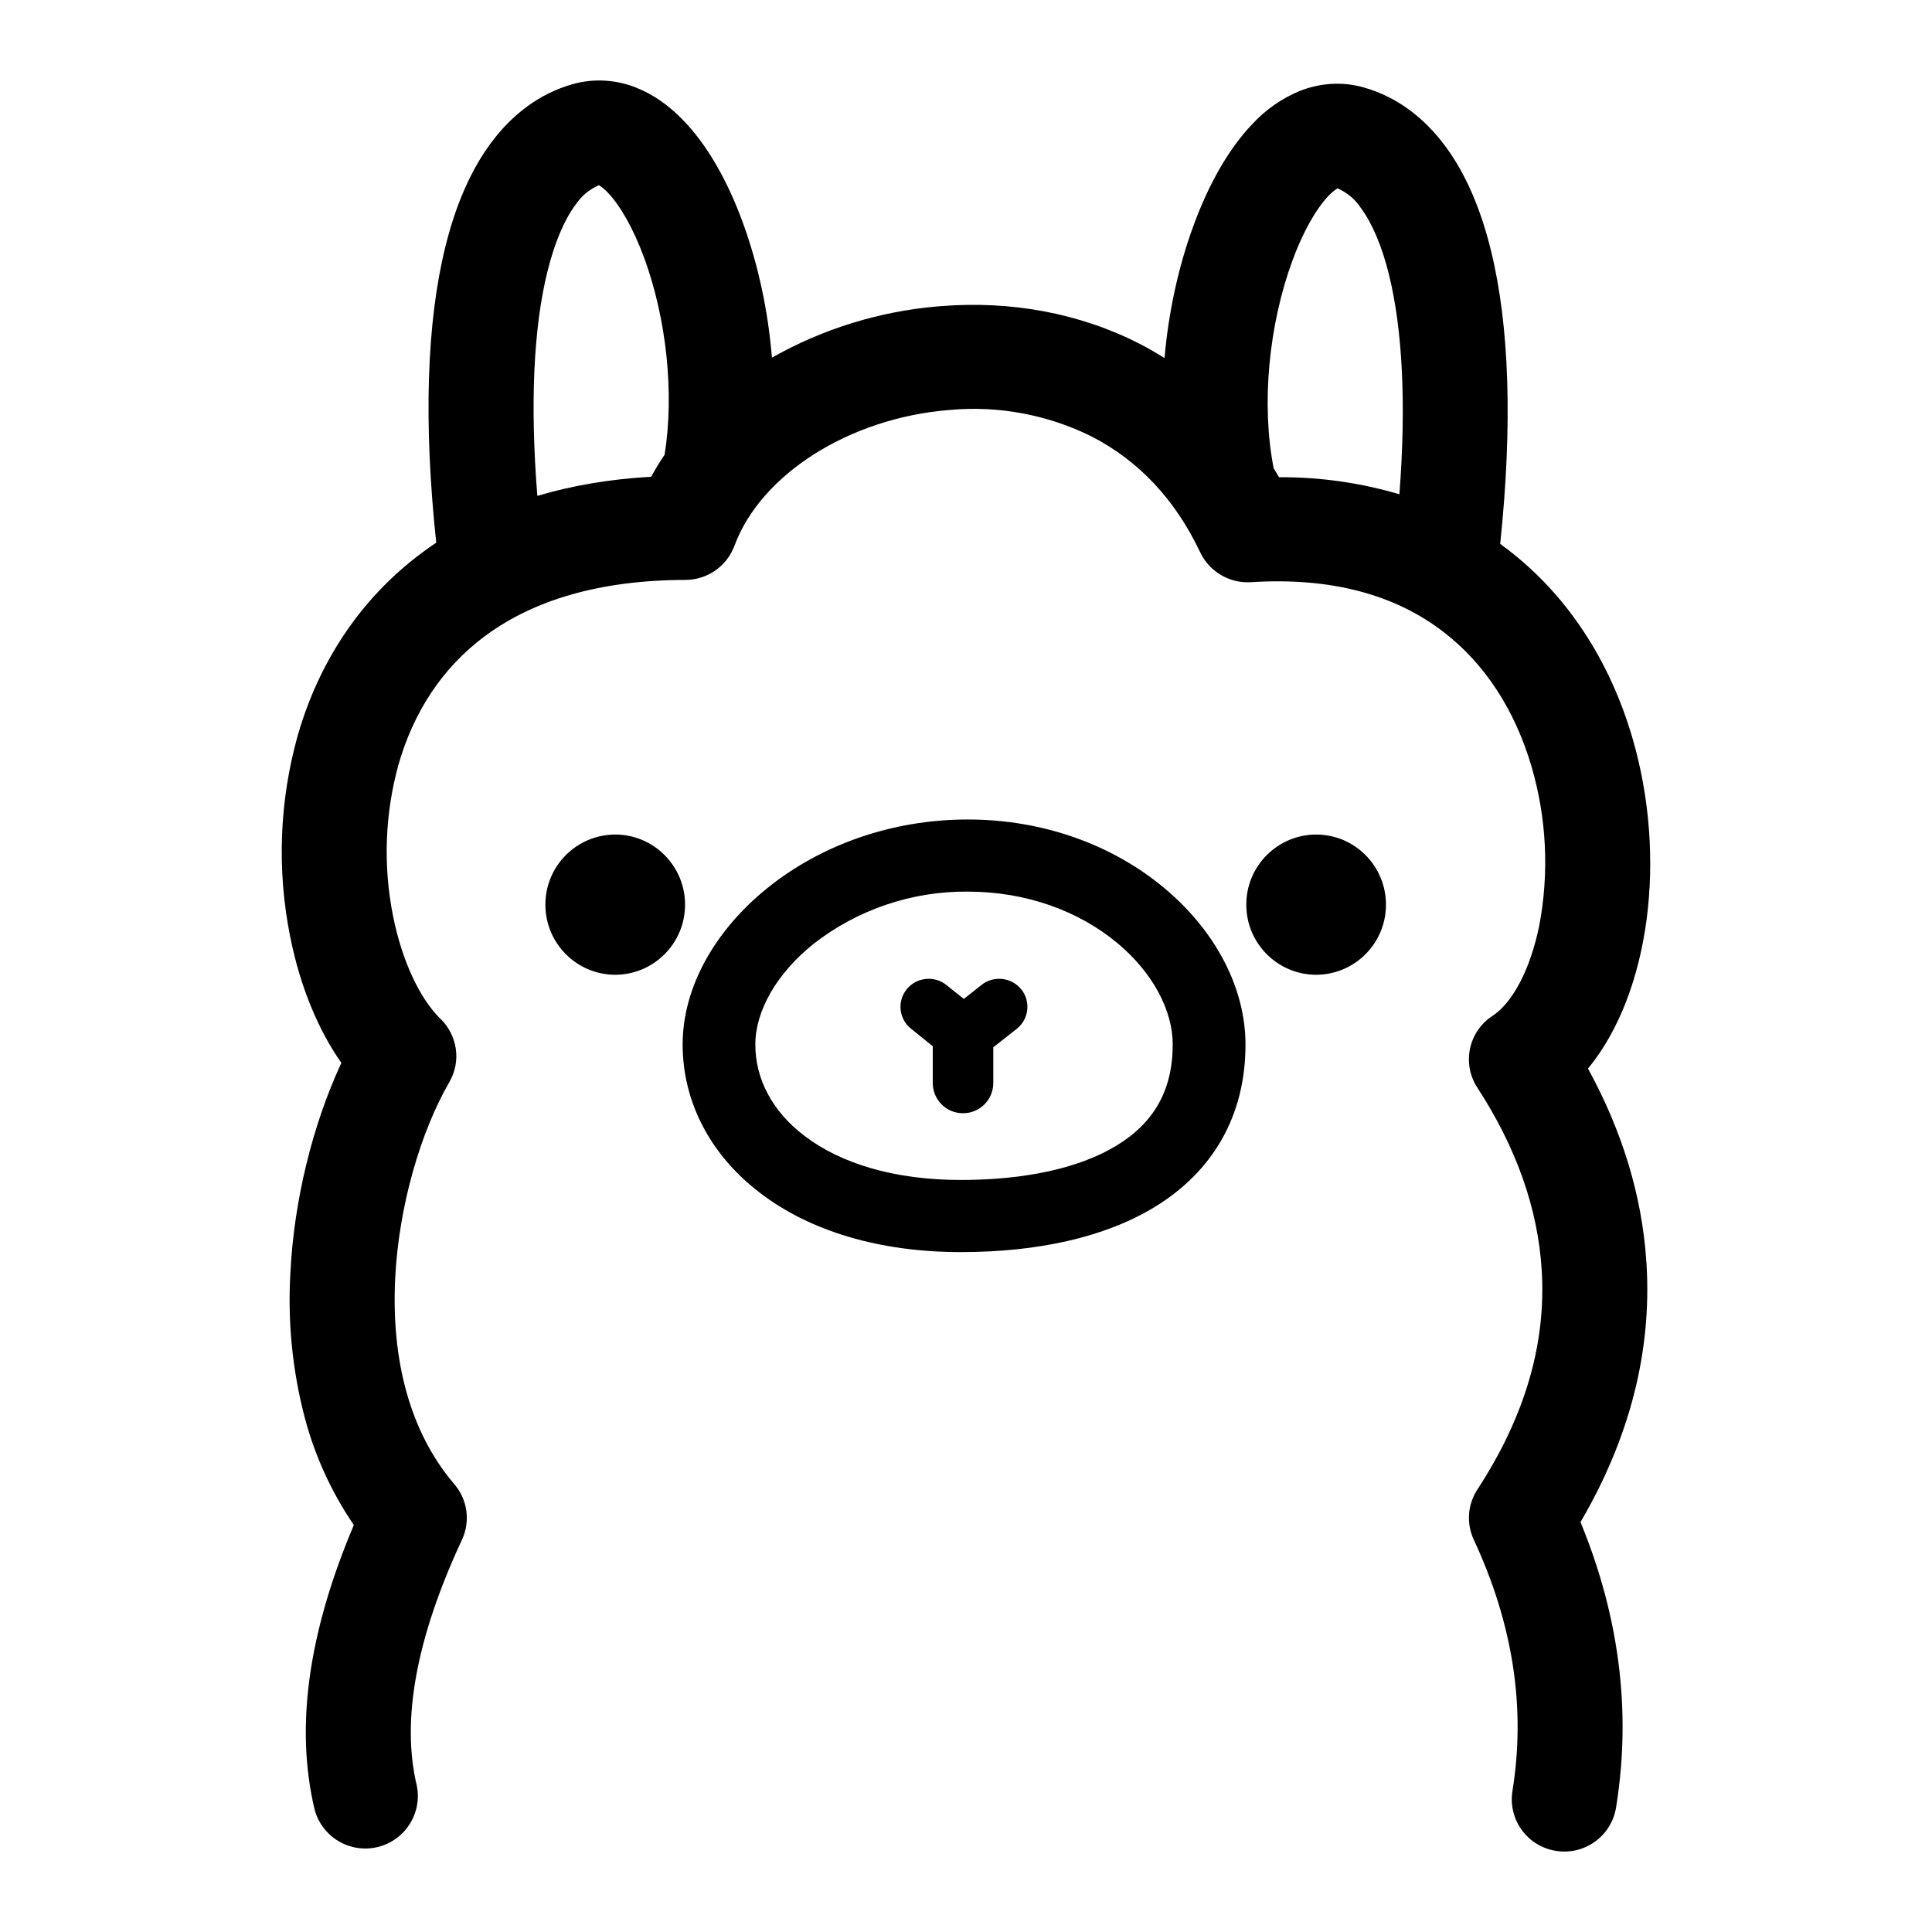
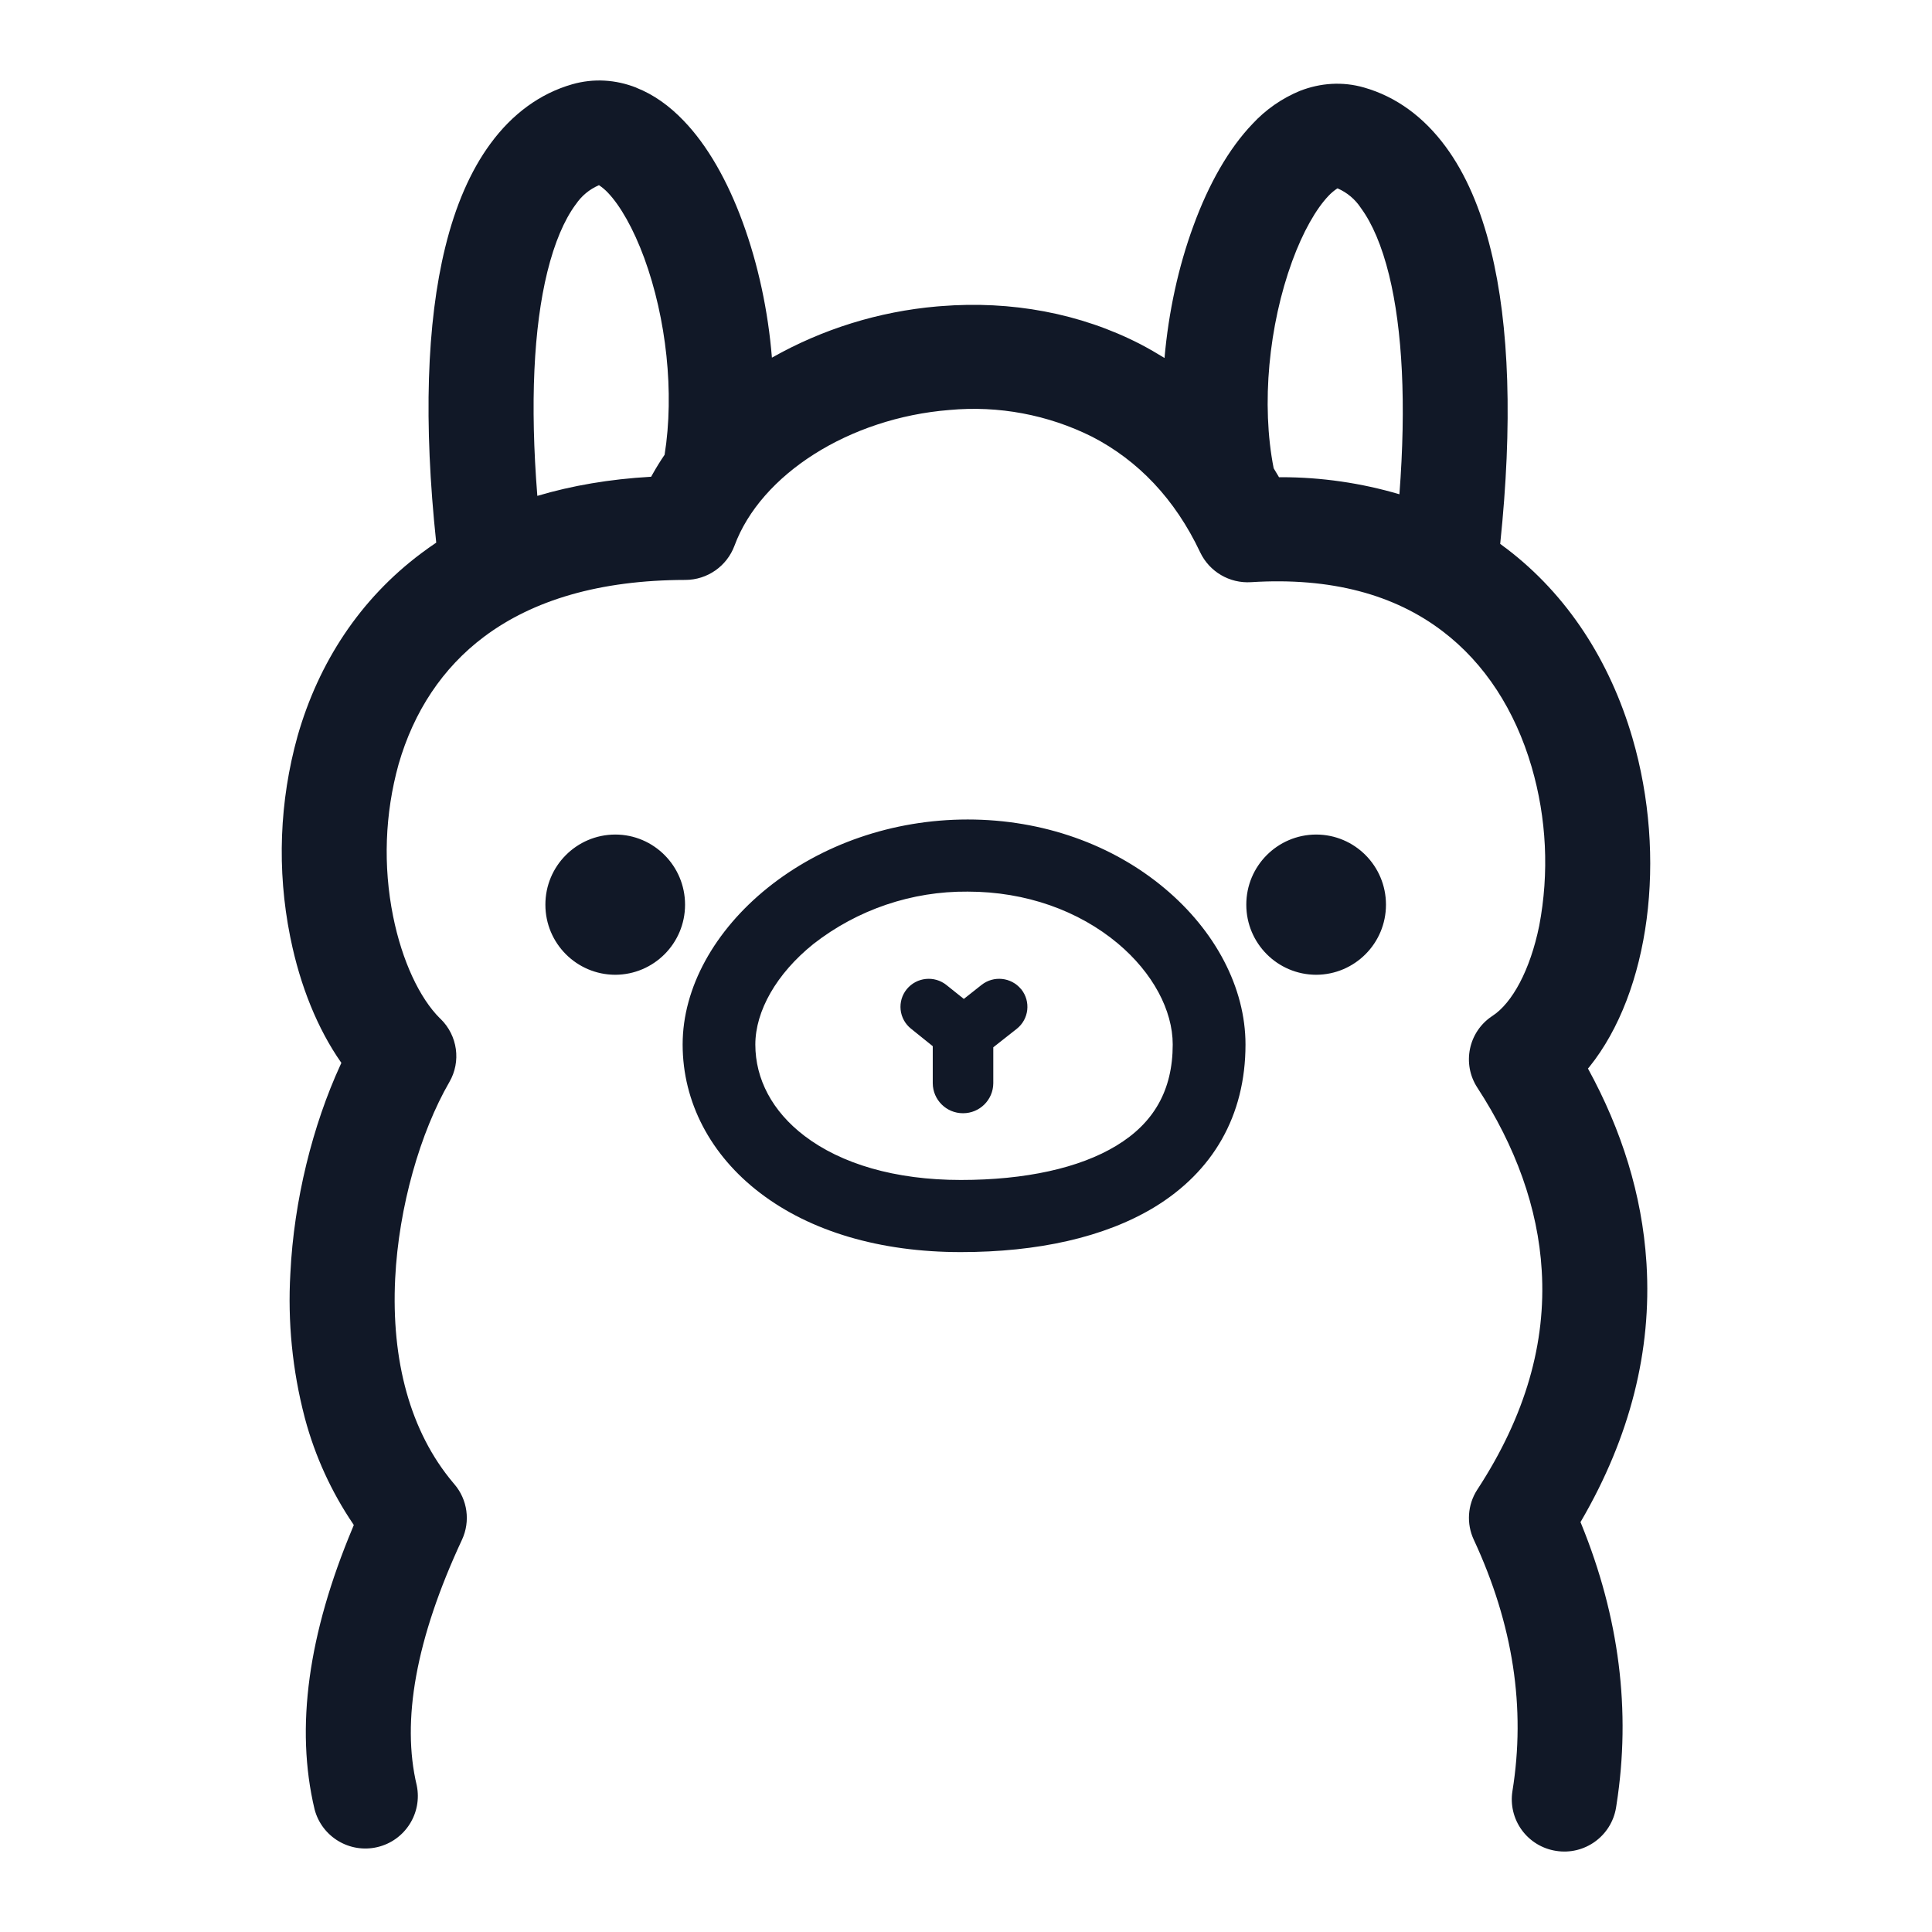
- <svg xmlns="http://www.w3.org/2000/svg" fill-rule="evenodd" height="1em" style="flex:none;line-height:1" viewBox="0 0 24 24" width="1em">
+ <svg xmlns="http://www.w3.org/2000/svg" fill="currentColor" fill-rule="evenodd" height="1em" style="flex:none;line-height:1" viewBox="0 0 24 24" width="1em">
+   <style>
+       /* 让 fill=currentColor 随系统主题切换 */
+       :root { color: #111827; }
+       @media (prefers-color-scheme: dark) { :root { color: #ffffff; } }
+     </style>
  <path d="M7.905 1.09c.216.085.411.225.588.41.295.306.544.744.734 1.263.191.522.315 1.1.362 1.68a5.054 5.054 0 012.049-.636l.051-.004c.87-.07 1.73.087 2.48.474.101.053.2.11.297.17.05-.569.172-1.134.36-1.644.19-.52.439-.957.733-1.264a1.67 1.67 0 01.589-.41c.257-.1.53-.118.796-.042.401.114.745.368 1.016.737.248.337.434.769.561 1.287.23.934.27 2.163.115 3.645l.053.04.026.019c.757.576 1.284 1.397 1.563 2.35.435 1.487.216 3.155-.534 4.088l-.018.021.002.003c.417.762.67 1.567.724 2.4l.002.03c.064 1.065-.2 2.137-.814 3.19l-.007.01.01.024c.472 1.157.62 2.322.438 3.486l-.006.039a.651.651 0 01-.747.536.648.648 0 01-.54-.742c.167-1.033.01-2.069-.48-3.123a.643.643 0 01.04-.617l.004-.006c.604-.924.854-1.83.8-2.72-.046-.779-.325-1.544-.8-2.273a.644.644 0 01.18-.886l.009-.006c.243-.159.467-.565.58-1.12a4.229 4.229 0 00-.095-1.974c-.205-.7-.58-1.284-1.105-1.683-.595-.454-1.383-.673-2.38-.61a.653.653 0 01-.632-.371c-.314-.665-.772-1.141-1.343-1.436a3.288 3.288 0 00-1.772-.332c-1.245.099-2.343.801-2.67 1.686a.652.652 0 01-.61.425c-1.067.002-1.893.252-2.497.703-.522.39-.878.935-1.066 1.588a4.07 4.07 0 00-.068 1.886c.112.558.331 1.02.582 1.269l.008.007c.212.207.257.53.109.785-.36.622-.629 1.549-.673 2.44-.05 1.018.186 1.902.719 2.536l.016.019a.643.643 0 01.095.69c-.576 1.236-.753 2.252-.562 3.052a.652.652 0 01-1.269.298c-.243-1.018-.078-2.184.473-3.498l.014-.035-.008-.012a4.339 4.339 0 01-.598-1.309l-.005-.019a5.764 5.764 0 01-.177-1.785c.044-.91.278-1.842.622-2.59l.012-.026-.002-.002c-.293-.418-.51-.953-.63-1.545l-.005-.024a5.352 5.352 0 01.093-2.49c.262-.915.777-1.701 1.536-2.269.06-.045.123-.09.186-.132-.159-1.493-.119-2.73.112-3.67.127-.518.314-.95.562-1.287.27-.368.614-.622 1.015-.737.266-.076.54-.059.797.042zm4.116 9.09c.936 0 1.8.313 2.446.855.63.527 1.005 1.235 1.005 1.94 0 .888-.406 1.58-1.133 2.022-.62.375-1.451.557-2.403.557-1.009 0-1.871-.259-2.493-.734-.617-.47-.963-1.13-.963-1.845 0-.707.398-1.417 1.056-1.946.668-.537 1.55-.849 2.485-.849zm0 .896a3.07 3.07 0 00-1.916.65c-.461.37-.722.835-.722 1.25 0 .428.21.829.61 1.134.455.347 1.124.548 1.943.548.799 0 1.473-.147 1.932-.426.463-.28.7-.686.7-1.257 0-.423-.246-.89-.683-1.256-.484-.405-1.14-.643-1.864-.643zm.662 1.21l.004.004c.12.151.095.37-.056.49l-.292.23v.446a.375.375 0 01-.376.373.375.375 0 01-.376-.373v-.46l-.271-.218a.347.347 0 01-.052-.49.353.353 0 01.494-.051l.215.172.22-.174a.353.353 0 01.49.051zm-5.04-1.919c.478 0 .867.39.867.871a.87.87 0 01-.868.871.87.87 0 01-.867-.87.87.87 0 01.867-.872zm8.706 0c.48 0 .868.39.868.871a.87.87 0 01-.868.871.87.87 0 01-.867-.87.87.87 0 01.867-.872zM7.44 2.3l-.003.002a.659.659 0 00-.285.238l-.005.006c-.138.189-.258.467-.348.832-.17.692-.216 1.631-.124 2.782.43-.128.899-.208 1.404-.237l.01-.001.019-.034c.046-.082.095-.161.148-.239.123-.771.022-1.692-.253-2.444-.134-.364-.297-.65-.453-.813a.628.628 0 00-.107-.09L7.44 2.3zm9.174.04l-.002.001a.628.628 0 00-.107.09c-.156.163-.32.45-.453.814-.29.794-.387 1.776-.23 2.572l.058.097.008.014h.03a5.184 5.184 0 011.466.212c.086-1.124.038-2.043-.128-2.722-.09-.365-.21-.643-.349-.832l-.004-.006a.659.659 0 00-.285-.239h-.004z" />
</svg>
